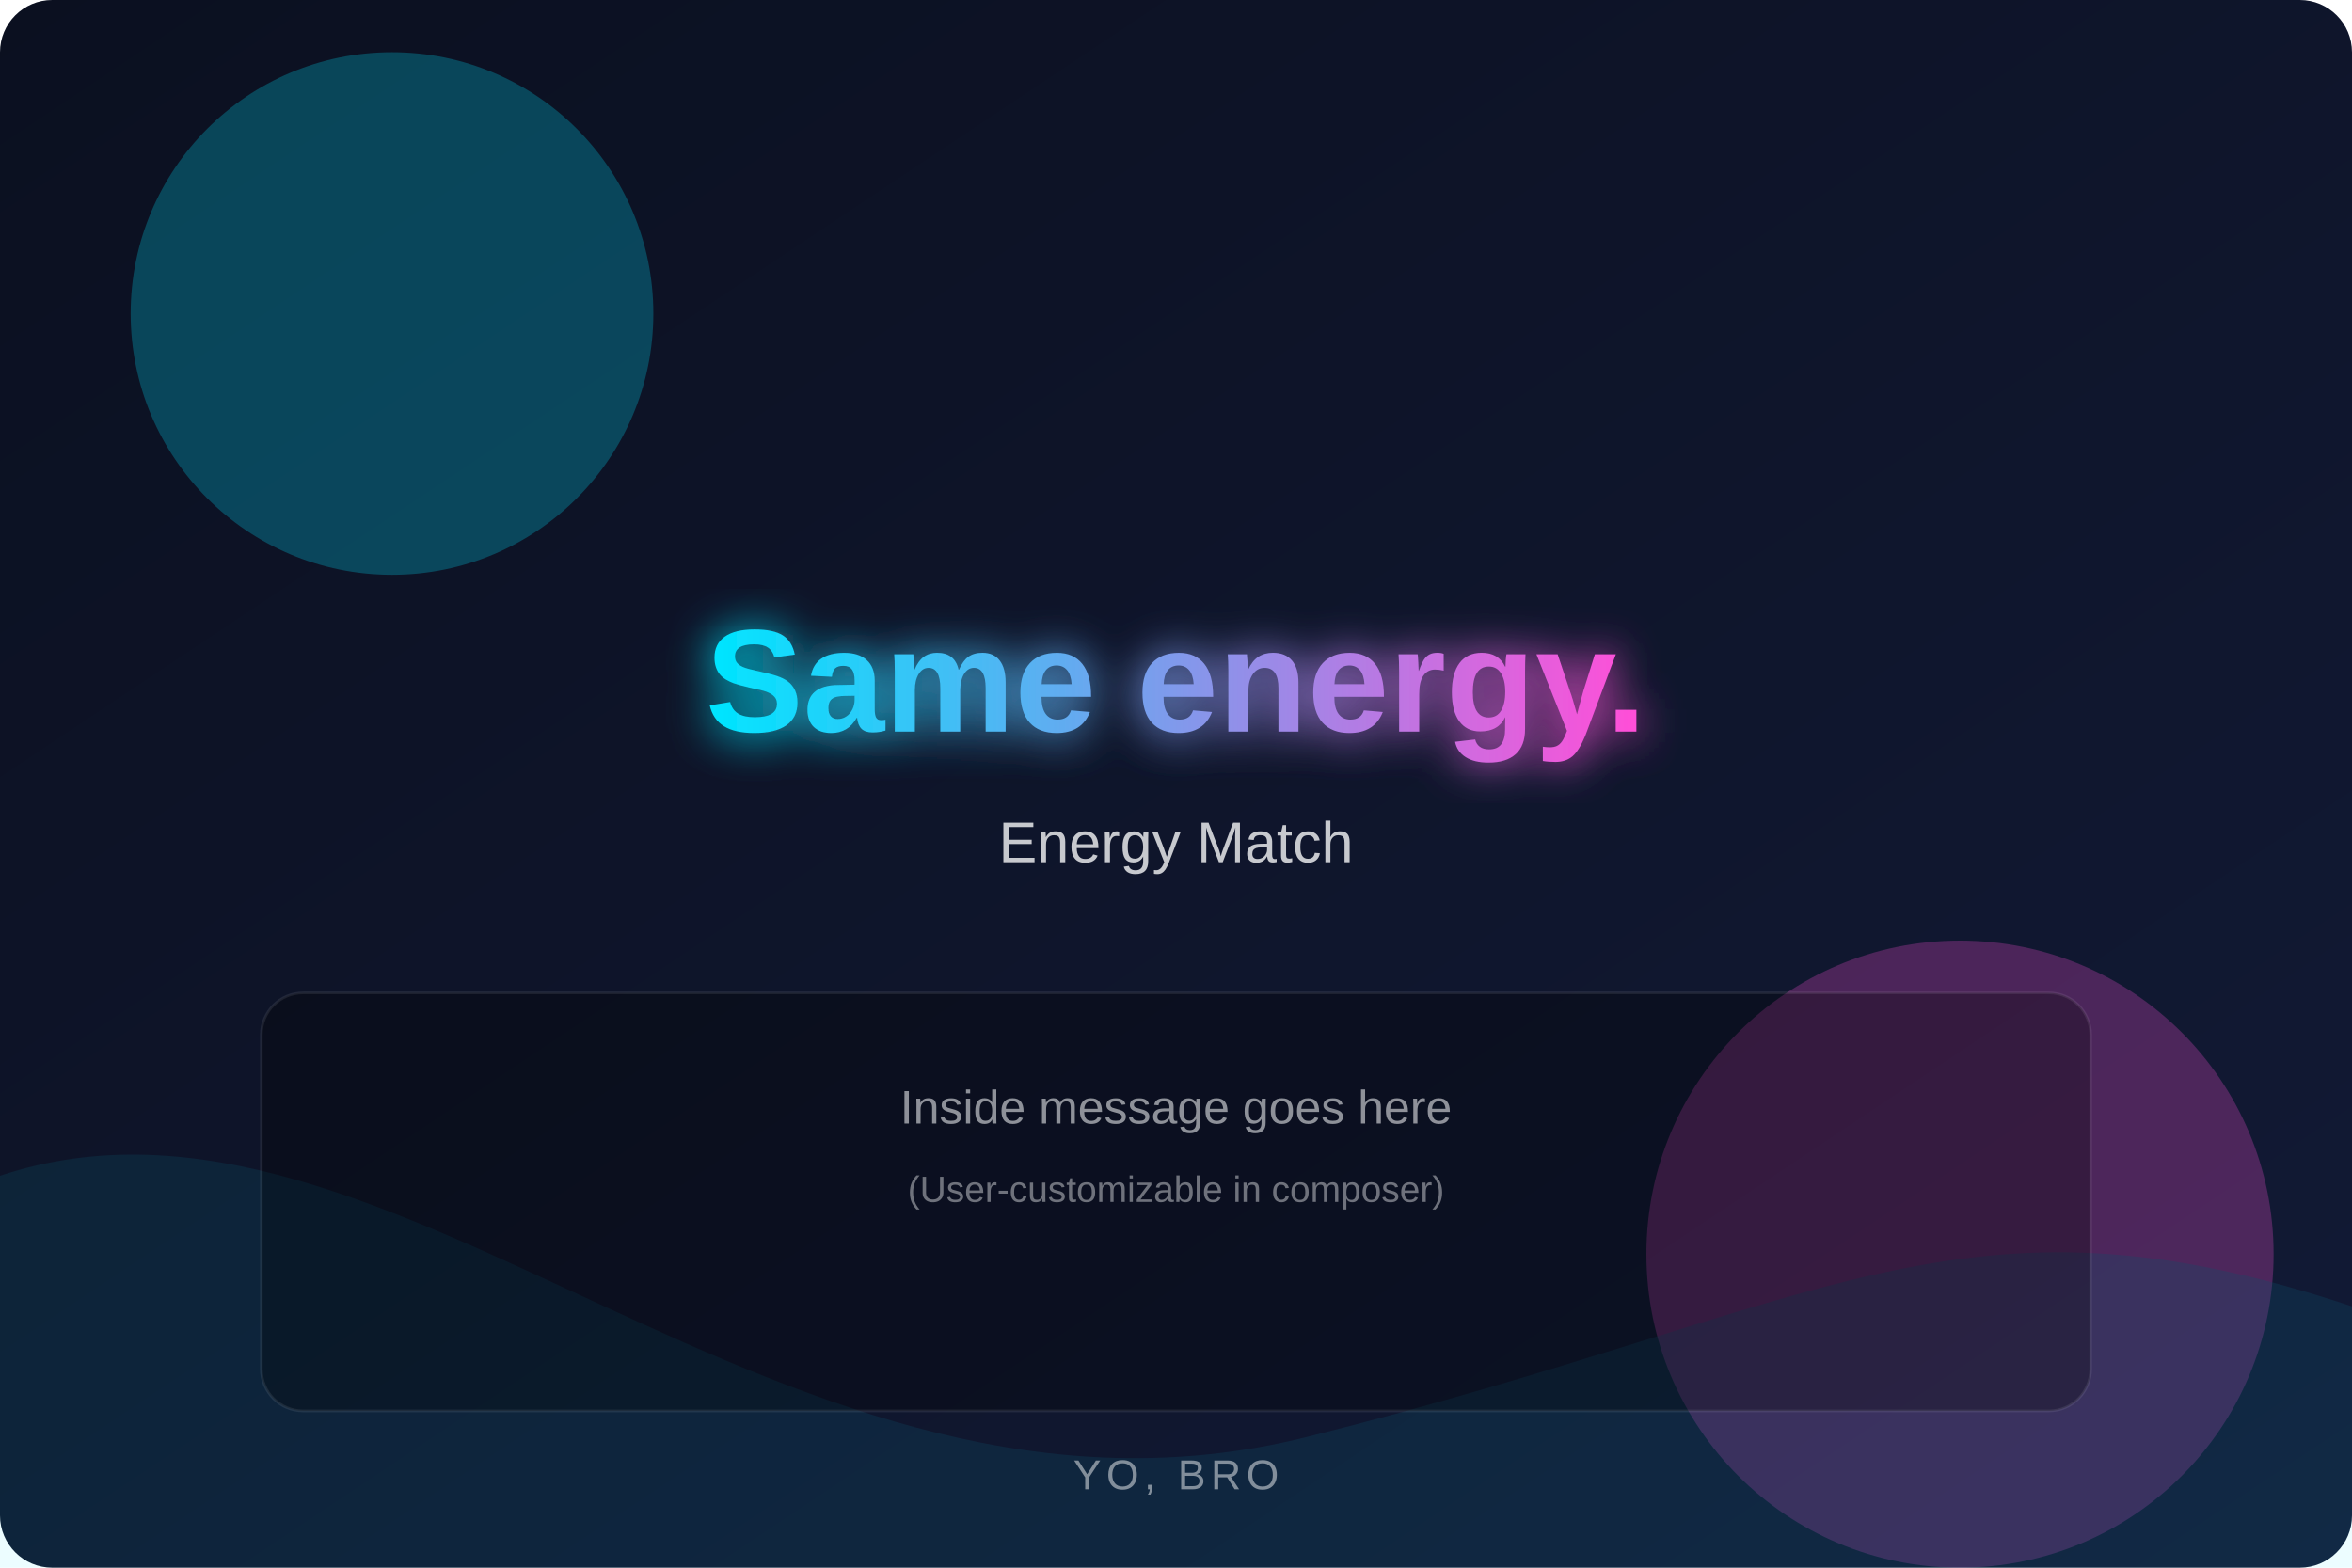
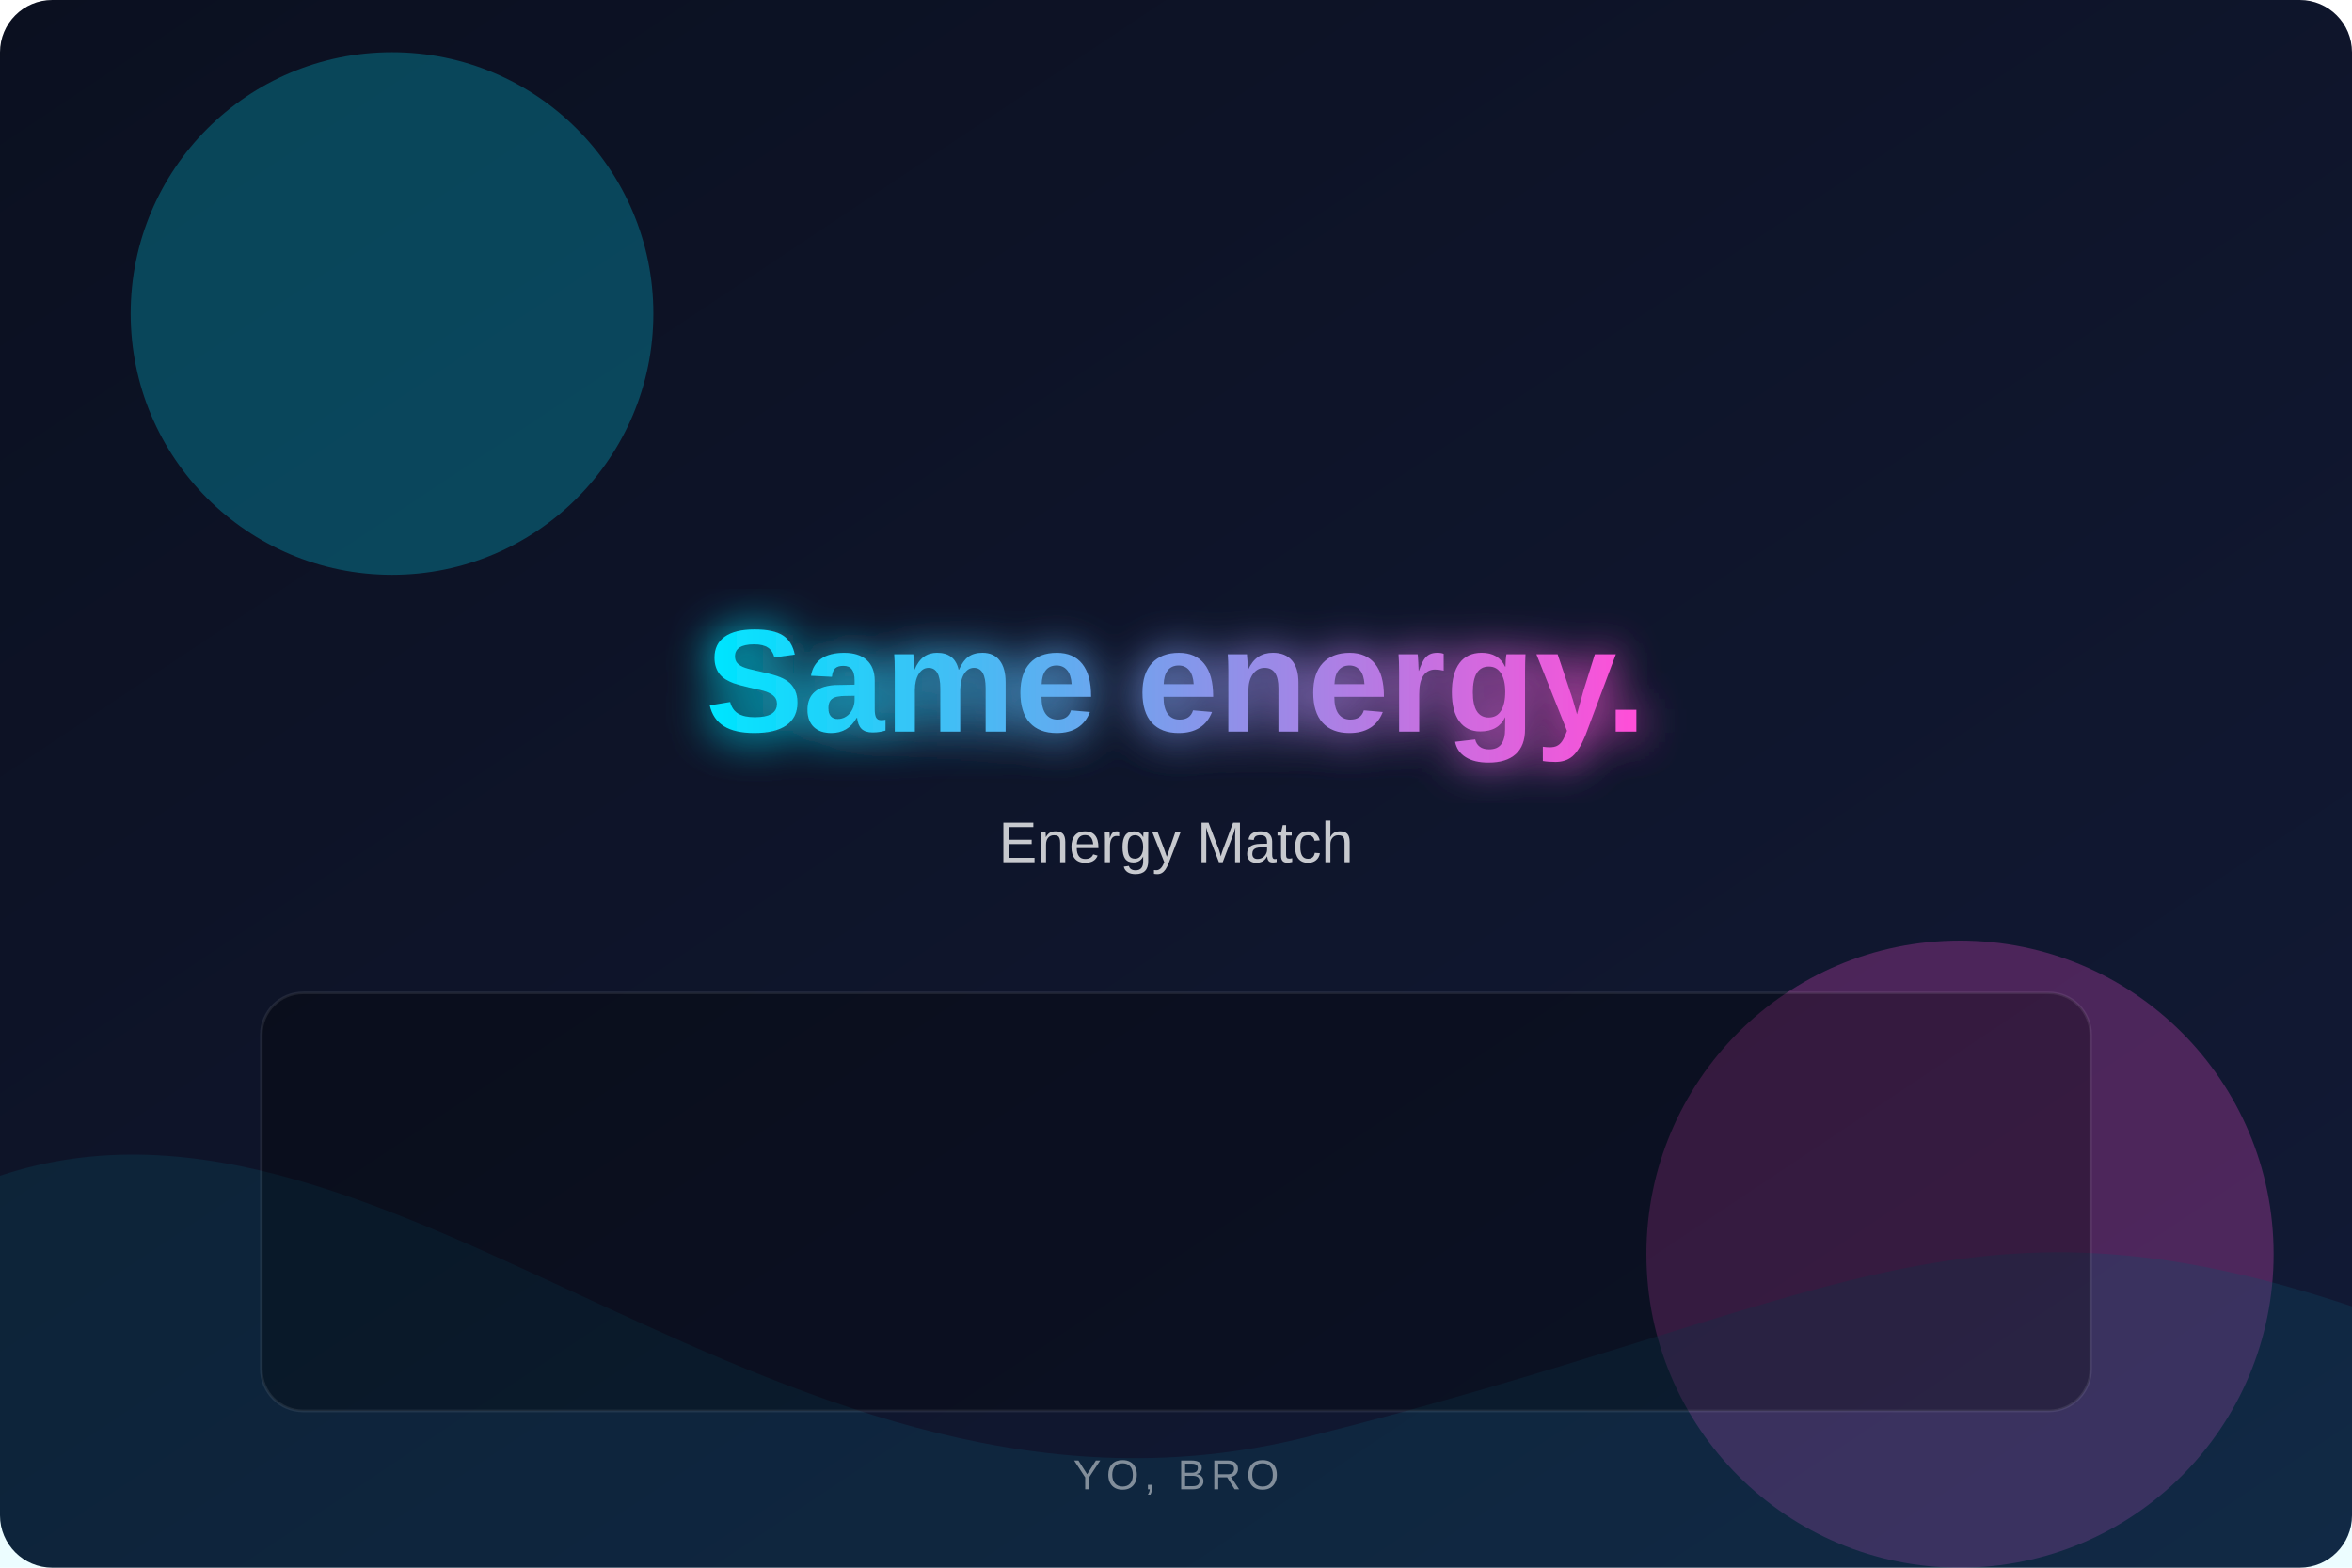
<svg xmlns="http://www.w3.org/2000/svg" width="1500" height="1000" viewBox="0 0 900 600">
  <defs>
    <linearGradient id="bg" x1="0" y1="0" x2="1" y2="1">
      <stop offset="0" stop-color="#0b1020" />
      <stop offset="1" stop-color="#121a36" />
    </linearGradient>
    <linearGradient id="grad" x1="0" x2="1">
      <stop offset="0" stop-color="#00e5ff" />
      <stop offset="1" stop-color="#ff4fd8" />
    </linearGradient>
    <filter id="glow" x="-30%" y="-30%" width="160%" height="160%">
      <feGaussianBlur stdDeviation="8" result="b" />
      <feMerge>
        <feMergeNode in="b" />
        <feMergeNode in="SourceGraphic" />
      </feMerge>
    </filter>
    <filter id="softShadow">
      <feDropShadow dx="0" dy="4" stdDeviation="8" flood-color="rgba(0,0,0,0.4)" />
    </filter>
  </defs>
  <rect width="900" height="600" rx="20" fill="url(#bg)" />
  <g opacity="0.25">
    <circle cx="150" cy="120" r="100" fill="#00e5ff" />
    <circle cx="750" cy="480" r="120" fill="#ff4fd8" />
    <path d="M0 450 C150 400, 300 600, 500 550 S750 450, 900 500 V600 H0 Z" fill="#00e5ff" opacity="0.3" />
  </g>
  <g filter="url(#glow)">
    <text x="450" y="280" text-anchor="middle" font-family="system-ui,Segoe UI,Arial" font-size="56" font-weight="800" fill="url(#grad)" filter="url(#softShadow)">Same energy.</text>
  </g>
  <text x="450" y="330" text-anchor="middle" font-family="system-ui,Segoe UI,Arial" font-size="22" fill="rgba(255,255,255,0.85)" opacity="0.9">Energy Match</text>
  <g opacity="0.85">
    <rect x="100" y="380" width="700" height="160" rx="16" fill="rgba(0,0,0,0.35)" stroke="rgba(255,255,255,0.1)" stroke-width="1" />
-     <text x="450" y="430" text-anchor="middle" font-family="system-ui,Segoe UI,Arial" font-size="18" fill="rgba(255,255,255,0.7)" opacity="0.9">Inside message goes here</text>
-     <text x="450" y="460" text-anchor="middle" font-family="system-ui,Segoe UI,Arial" font-size="14" fill="rgba(255,255,255,0.6)" opacity="0.8">(User-customizable in composer)</text>
  </g>
  <text x="450" y="570" text-anchor="middle" font-family="system-ui,Segoe UI,Arial" font-size="16" fill="rgba(255,255,255,0.6)" opacity="0.8" letter-spacing="2">YO, BRO</text>
</svg>
